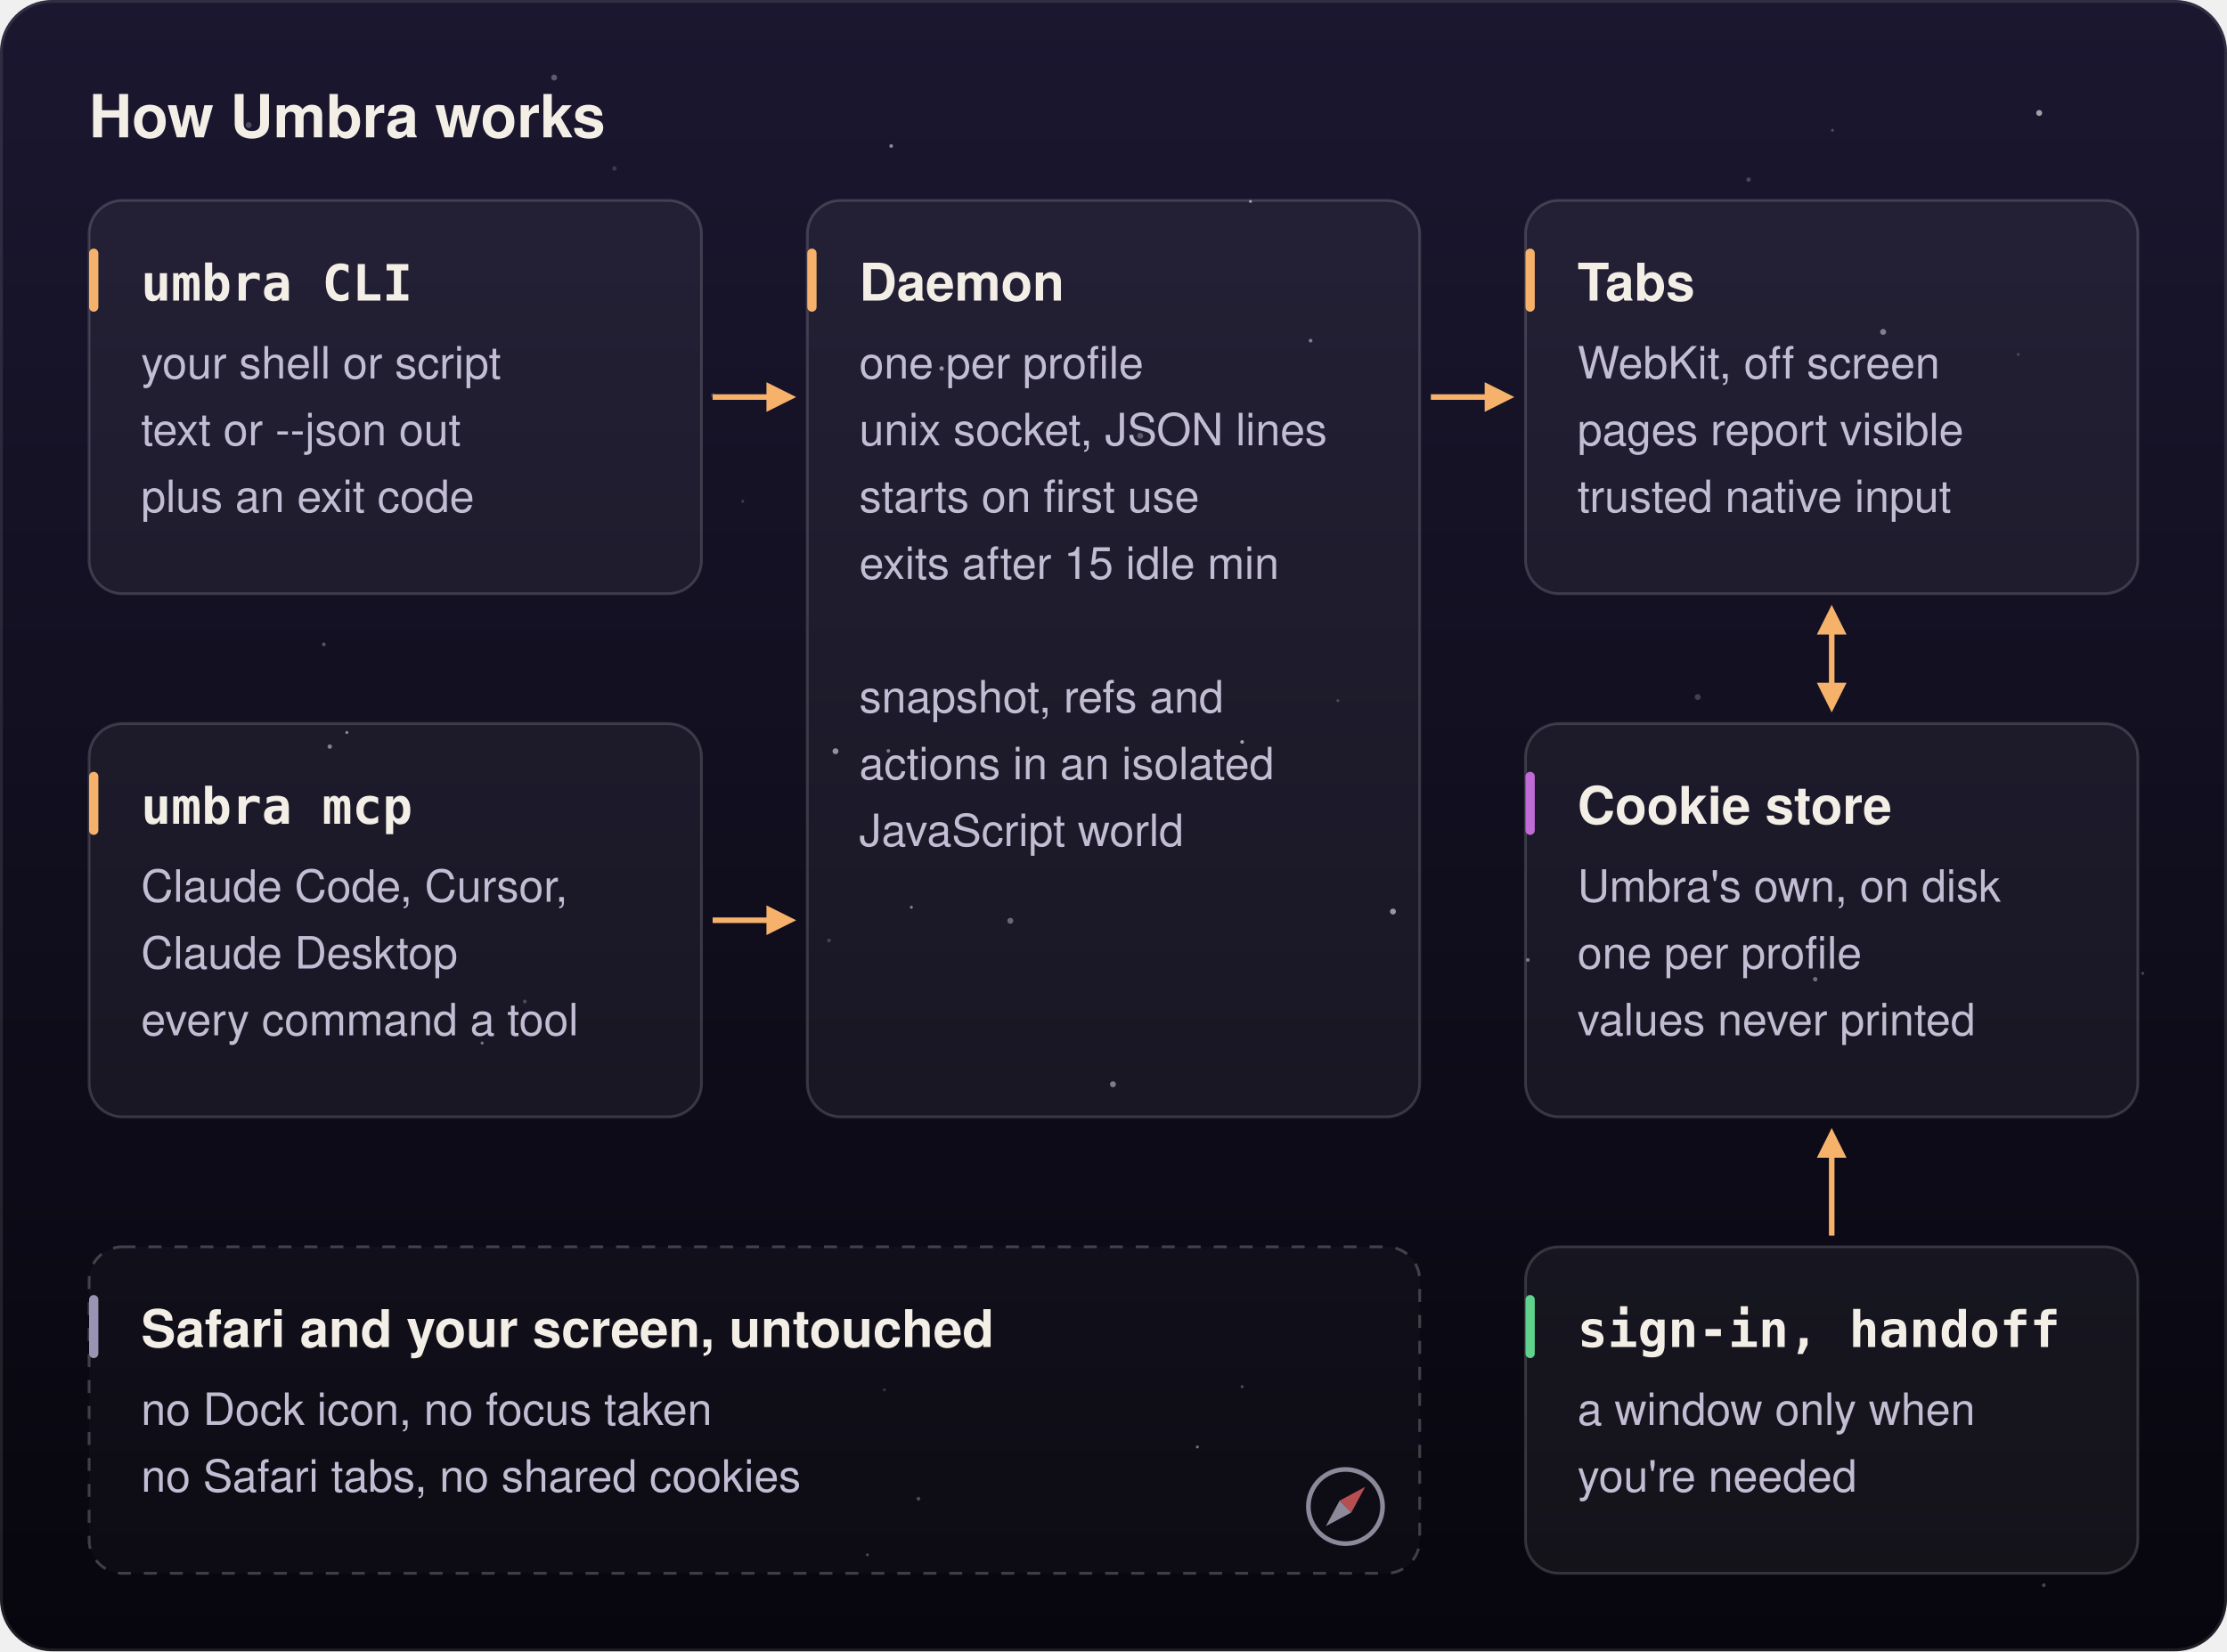
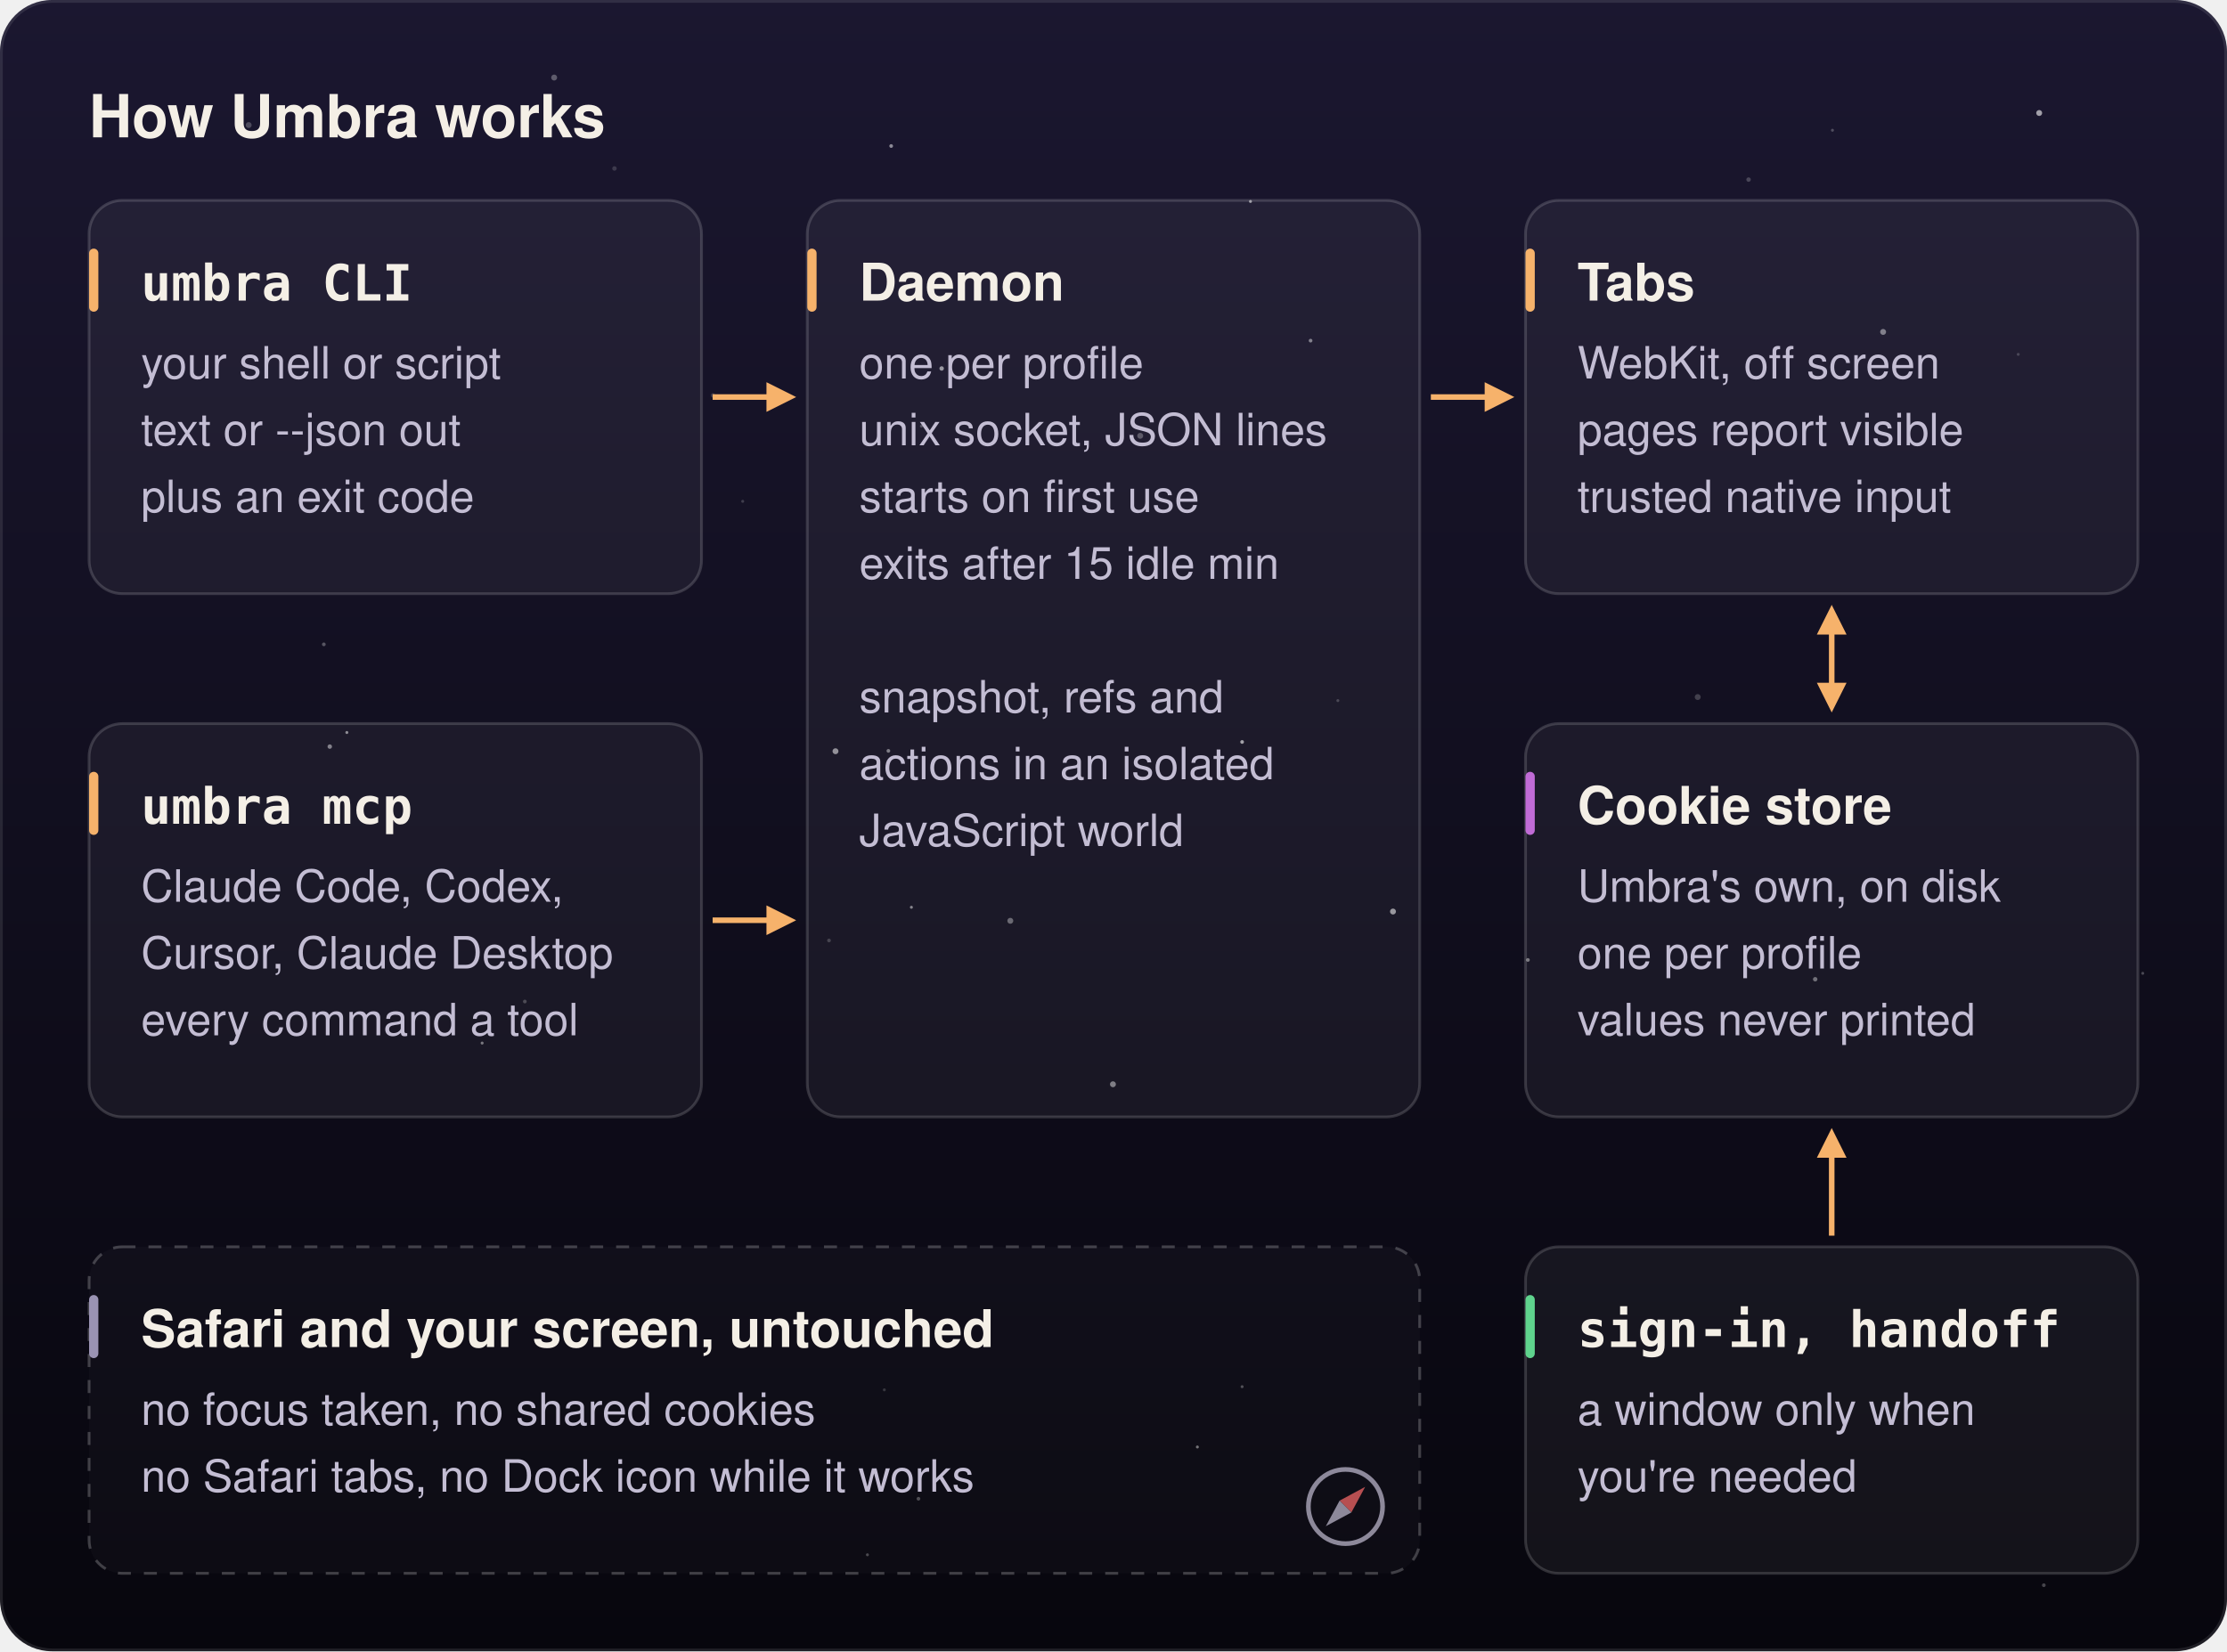
<svg xmlns="http://www.w3.org/2000/svg" viewBox="0 0 1200 890" width="1200" height="890" role="img" aria-labelledby="title desc">
  <defs>
    <radialGradient id="corona" cx="0" cy="0" r="230" gradientUnits="userSpaceOnUse">
      <stop offset="0.60" stop-color="#ffe7b0" stop-opacity="0" />
      <stop offset="0.655" stop-color="#fff1d2" stop-opacity="1" />
      <stop offset="0.70" stop-color="#f6b26b" stop-opacity="0.7" />
      <stop offset="0.82" stop-color="#c06bd6" stop-opacity="0.22" />
      <stop offset="1" stop-color="#7c5cf6" stop-opacity="0" />
    </radialGradient>
    <radialGradient id="rays" cx="0" cy="0" r="262" gradientUnits="userSpaceOnUse">
      <stop offset="0.56" stop-color="#fff1d2" stop-opacity="0.75" />
      <stop offset="0.72" stop-color="#f6b26b" stop-opacity="0.32" />
      <stop offset="1" stop-color="#c06bd6" stop-opacity="0" />
    </radialGradient>
    <radialGradient id="moon" cx="-40" cy="-50" r="190" gradientUnits="userSpaceOnUse">
      <stop offset="0" stop-color="#1c1830" />
      <stop offset="1" stop-color="#07060d" />
    </radialGradient>
    <radialGradient id="bead" cx="0" cy="0" r="46" gradientUnits="userSpaceOnUse">
      <stop offset="0" stop-color="#ffffff" />
      <stop offset="0.18" stop-color="#fff4dc" />
      <stop offset="0.45" stop-color="#ffd08a" stop-opacity="0.45" />
      <stop offset="1" stop-color="#ffb35c" stop-opacity="0" />
    </radialGradient>
    <radialGradient id="halo" cx="0.5" cy="0.5" r="0.5">
      <stop offset="0" stop-color="#7c5cf6" stop-opacity="0.20" />
      <stop offset="1" stop-color="#7c5cf6" stop-opacity="0" />
    </radialGradient>
    <filter id="soft" x="-25%" y="-25%" width="150%" height="150%">
      <feGaussianBlur stdDeviation="2.6" />
    </filter>
    <linearGradient id="sky" x1="0" y1="0" x2="0" y2="1">
      <stop offset="0" stop-color="#1b1730" />
      <stop offset="1" stop-color="#07060d" />
    </linearGradient>
  </defs>
  <rect width="1200" height="890" rx="28" fill="url(#sky)" />
  <rect x="0.75" y="0.75" width="1198.5" height="888.5" rx="27.25" fill="none" stroke="#ffffff" stroke-opacity="0.10" stroke-width="1.5" />
  <circle cx="544.4" cy="496.3" r="1.6" fill="#ffffff" fill-opacity="0.35" />
  <circle cx="1014.7" cy="178.9" r="1.6" fill="#ffffff" fill-opacity="0.43" />
  <circle cx="942.2" cy="96.8" r="1.2" fill="#ffffff" fill-opacity="0.21" />
  <circle cx="645.2" cy="779.9" r="0.8" fill="#ffffff" fill-opacity="0.42" />
  <circle cx="478.7" cy="404.7" r="1" fill="#ffffff" fill-opacity="0.43" />
  <circle cx="987.4" cy="70.2" r="0.8" fill="#ffffff" fill-opacity="0.24" />
  <circle cx="298.6" cy="41.8" r="1.6" fill="#ffffff" fill-opacity="0.30" />
  <circle cx="706.2" cy="183.6" r="1" fill="#ffffff" fill-opacity="0.44" />
  <circle cx="599.7" cy="584.4" r="1.6" fill="#ffffff" fill-opacity="0.44" />
  <circle cx="491.1" cy="489.0" r="0.8" fill="#ffffff" fill-opacity="0.47" />
  <circle cx="384.2" cy="213.1" r="1.2" fill="#ffffff" fill-opacity="0.16" />
  <circle cx="673.8" cy="108.6" r="0.8" fill="#ffffff" fill-opacity="0.53" />
  <circle cx="467.4" cy="838.0" r="0.8" fill="#ffffff" fill-opacity="0.25" />
  <circle cx="1098.8" cy="60.9" r="1.6" fill="#ffffff" fill-opacity="0.59" />
  <circle cx="480.2" cy="78.7" r="1" fill="#ffffff" fill-opacity="0.50" />
  <circle cx="331.1" cy="90.8" r="1.2" fill="#ffffff" fill-opacity="0.16" />
  <circle cx="494.9" cy="807.8" r="1" fill="#ffffff" fill-opacity="0.26" />
  <circle cx="134.0" cy="67.4" r="1.6" fill="#ffffff" fill-opacity="0.23" />
  <circle cx="669.3" cy="399.9" r="1" fill="#ffffff" fill-opacity="0.59" />
  <circle cx="914.8" cy="375.7" r="1.6" fill="#ffffff" fill-opacity="0.20" />
  <circle cx="507.4" cy="198.6" r="1.2" fill="#ffffff" fill-opacity="0.54" />
  <circle cx="1154.6" cy="524.6" r="0.8" fill="#ffffff" fill-opacity="0.24" />
  <circle cx="476.5" cy="749.1" r="0.8" fill="#ffffff" fill-opacity="0.17" />
  <circle cx="186.9" cy="394.8" r="0.8" fill="#ffffff" fill-opacity="0.50" />
  <circle cx="400.2" cy="270.2" r="0.8" fill="#ffffff" fill-opacity="0.18" />
  <circle cx="259.8" cy="562.2" r="0.8" fill="#ffffff" fill-opacity="0.42" />
  <circle cx="450.2" cy="404.9" r="1.6" fill="#ffffff" fill-opacity="0.52" />
  <circle cx="174.5" cy="347.3" r="1" fill="#ffffff" fill-opacity="0.29" />
  <circle cx="282.8" cy="539.8" r="1" fill="#ffffff" fill-opacity="0.22" />
  <circle cx="750.6" cy="491.3" r="1.6" fill="#ffffff" fill-opacity="0.55" />
  <circle cx="720.9" cy="377.6" r="0.8" fill="#ffffff" fill-opacity="0.20" />
  <circle cx="614.4" cy="234.9" r="1.6" fill="#ffffff" fill-opacity="0.27" />
  <circle cx="978.1" cy="527.8" r="1.2" fill="#ffffff" fill-opacity="0.38" />
  <circle cx="1101.3" cy="854.4" r="1" fill="#ffffff" fill-opacity="0.25" />
  <circle cx="669.3" cy="747.4" r="0.8" fill="#ffffff" fill-opacity="0.28" />
  <circle cx="1087.5" cy="191.0" r="0.8" fill="#ffffff" fill-opacity="0.18" />
  <circle cx="496.5" cy="229.7" r="0.8" fill="#ffffff" fill-opacity="0.23" />
  <circle cx="446.7" cy="506.9" r="1" fill="#ffffff" fill-opacity="0.19" />
  <circle cx="177.7" cy="402.4" r="1.2" fill="#ffffff" fill-opacity="0.45" />
  <circle cx="823.3" cy="517.4" r="1" fill="#ffffff" fill-opacity="0.42" />
  <text x="48" y="74" font-family="-apple-system, BlinkMacSystemFont, 'SF Pro Display', 'Segoe UI', Helvetica, Arial, sans-serif" font-size="32" font-weight="600" fill="#f4efe6">How Umbra works</text>
  <rect x="48" y="108" width="330" height="212" rx="18" fill="#ffffff" fill-opacity="0.05" stroke="#ffffff" stroke-width="1.5" stroke-opacity="0.16" />
  <rect x="48" y="134" width="5" height="34" rx="2.5" fill="#f6b26b" />
  <text x="76" y="162" font-family="ui-monospace, SFMono-Regular, Menlo, Consolas, monospace" font-size="27" font-weight="600" fill="#f4efe6">umbra CLI</text>
  <text x="76" y="204" font-family="-apple-system, BlinkMacSystemFont, 'SF Pro Display', 'Segoe UI', Helvetica, Arial, sans-serif" font-size="24" fill="#c3bdd3">your shell or script</text>
  <text x="76" y="240" font-family="-apple-system, BlinkMacSystemFont, 'SF Pro Display', 'Segoe UI', Helvetica, Arial, sans-serif" font-size="24" fill="#c3bdd3">text or --json out</text>
  <text x="76" y="276" font-family="-apple-system, BlinkMacSystemFont, 'SF Pro Display', 'Segoe UI', Helvetica, Arial, sans-serif" font-size="24" fill="#c3bdd3">plus an exit code</text>
  <rect x="48" y="390" width="330" height="212" rx="18" fill="#ffffff" fill-opacity="0.05" stroke="#ffffff" stroke-width="1.5" stroke-opacity="0.16" />
  <rect x="48" y="416" width="5" height="34" rx="2.5" fill="#f6b26b" />
  <text x="76" y="444" font-family="ui-monospace, SFMono-Regular, Menlo, Consolas, monospace" font-size="27" font-weight="600" fill="#f4efe6">umbra mcp</text>
-   <text x="76" y="486" font-family="-apple-system, BlinkMacSystemFont, 'SF Pro Display', 'Segoe UI', Helvetica, Arial, sans-serif" font-size="24" fill="#c3bdd3">Claude Code, Cursor,</text>
-   <text x="76" y="522" font-family="-apple-system, BlinkMacSystemFont, 'SF Pro Display', 'Segoe UI', Helvetica, Arial, sans-serif" font-size="24" fill="#c3bdd3">Claude Desktop</text>
+   <text x="76" y="486" font-family="-apple-system, BlinkMacSystemFont, 'SF Pro Display', 'Segoe UI', Helvetica, Arial, sans-serif" font-size="24" fill="#c3bdd3">Claude Code, Codex,</text>
+   <text x="76" y="522" font-family="-apple-system, BlinkMacSystemFont, 'SF Pro Display', 'Segoe UI', Helvetica, Arial, sans-serif" font-size="24" fill="#c3bdd3">Cursor, Claude Desktop</text>
  <text x="76" y="558" font-family="-apple-system, BlinkMacSystemFont, 'SF Pro Display', 'Segoe UI', Helvetica, Arial, sans-serif" font-size="24" fill="#c3bdd3">every command a tool</text>
  <rect x="435" y="108" width="330" height="494" rx="18" fill="#ffffff" fill-opacity="0.05" stroke="#ffffff" stroke-width="1.5" stroke-opacity="0.16" />
  <rect x="435" y="134" width="5" height="34" rx="2.5" fill="#f6b26b" />
  <text x="463" y="162" font-family="-apple-system, BlinkMacSystemFont, 'SF Pro Display', 'Segoe UI', Helvetica, Arial, sans-serif" font-size="28" font-weight="600" fill="#f4efe6">Daemon</text>
  <text x="463" y="204" font-family="-apple-system, BlinkMacSystemFont, 'SF Pro Display', 'Segoe UI', Helvetica, Arial, sans-serif" font-size="24" fill="#c3bdd3">one per profile</text>
  <text x="463" y="240" font-family="-apple-system, BlinkMacSystemFont, 'SF Pro Display', 'Segoe UI', Helvetica, Arial, sans-serif" font-size="24" fill="#c3bdd3">unix socket, JSON lines</text>
  <text x="463" y="276" font-family="-apple-system, BlinkMacSystemFont, 'SF Pro Display', 'Segoe UI', Helvetica, Arial, sans-serif" font-size="24" fill="#c3bdd3">starts on first use</text>
  <text x="463" y="312" font-family="-apple-system, BlinkMacSystemFont, 'SF Pro Display', 'Segoe UI', Helvetica, Arial, sans-serif" font-size="24" fill="#c3bdd3">exits after 15 idle min</text>
  <text x="463" y="348" font-family="-apple-system, BlinkMacSystemFont, 'SF Pro Display', 'Segoe UI', Helvetica, Arial, sans-serif" font-size="24" fill="#c3bdd3" />
  <text x="463" y="384" font-family="-apple-system, BlinkMacSystemFont, 'SF Pro Display', 'Segoe UI', Helvetica, Arial, sans-serif" font-size="24" fill="#c3bdd3">snapshot, refs and</text>
  <text x="463" y="420" font-family="-apple-system, BlinkMacSystemFont, 'SF Pro Display', 'Segoe UI', Helvetica, Arial, sans-serif" font-size="24" fill="#c3bdd3">actions in an isolated</text>
  <text x="463" y="456" font-family="-apple-system, BlinkMacSystemFont, 'SF Pro Display', 'Segoe UI', Helvetica, Arial, sans-serif" font-size="24" fill="#c3bdd3">JavaScript world</text>
  <rect x="822" y="108" width="330" height="212" rx="18" fill="#ffffff" fill-opacity="0.05" stroke="#ffffff" stroke-width="1.5" stroke-opacity="0.16" />
  <rect x="822" y="134" width="5" height="34" rx="2.5" fill="#f6b26b" />
  <text x="850" y="162" font-family="-apple-system, BlinkMacSystemFont, 'SF Pro Display', 'Segoe UI', Helvetica, Arial, sans-serif" font-size="28" font-weight="600" fill="#f4efe6">Tabs</text>
  <text x="850" y="204" font-family="-apple-system, BlinkMacSystemFont, 'SF Pro Display', 'Segoe UI', Helvetica, Arial, sans-serif" font-size="24" fill="#c3bdd3">WebKit, off screen</text>
  <text x="850" y="240" font-family="-apple-system, BlinkMacSystemFont, 'SF Pro Display', 'Segoe UI', Helvetica, Arial, sans-serif" font-size="24" fill="#c3bdd3">pages report visible</text>
  <text x="850" y="276" font-family="-apple-system, BlinkMacSystemFont, 'SF Pro Display', 'Segoe UI', Helvetica, Arial, sans-serif" font-size="24" fill="#c3bdd3">trusted native input</text>
  <rect x="822" y="390" width="330" height="212" rx="18" fill="#ffffff" fill-opacity="0.05" stroke="#ffffff" stroke-width="1.5" stroke-opacity="0.16" />
  <rect x="822" y="416" width="5" height="34" rx="2.5" fill="#c06bd6" />
  <text x="850" y="444" font-family="-apple-system, BlinkMacSystemFont, 'SF Pro Display', 'Segoe UI', Helvetica, Arial, sans-serif" font-size="28" font-weight="600" fill="#f4efe6">Cookie store</text>
  <text x="850" y="486" font-family="-apple-system, BlinkMacSystemFont, 'SF Pro Display', 'Segoe UI', Helvetica, Arial, sans-serif" font-size="24" fill="#c3bdd3">Umbra's own, on disk</text>
  <text x="850" y="522" font-family="-apple-system, BlinkMacSystemFont, 'SF Pro Display', 'Segoe UI', Helvetica, Arial, sans-serif" font-size="24" fill="#c3bdd3">one per profile</text>
  <text x="850" y="558" font-family="-apple-system, BlinkMacSystemFont, 'SF Pro Display', 'Segoe UI', Helvetica, Arial, sans-serif" font-size="24" fill="#c3bdd3">values never printed</text>
  <rect x="48" y="672" width="717" height="176" rx="18" fill="#ffffff" fill-opacity="0.02" stroke="#ffffff" stroke-width="1.5" stroke-dasharray="7 7" stroke-opacity="0.22" />
  <rect x="48" y="698" width="5" height="34" rx="2.5" fill="#9a93b3" />
  <text x="76" y="726" font-family="-apple-system, BlinkMacSystemFont, 'SF Pro Display', 'Segoe UI', Helvetica, Arial, sans-serif" font-size="28" font-weight="600" fill="#f4efe6">Safari and your screen, untouched</text>
-   <text x="76" y="768" font-family="-apple-system, BlinkMacSystemFont, 'SF Pro Display', 'Segoe UI', Helvetica, Arial, sans-serif" font-size="24" fill="#c3bdd3">no Dock icon, no focus taken</text>
-   <text x="76" y="804" font-family="-apple-system, BlinkMacSystemFont, 'SF Pro Display', 'Segoe UI', Helvetica, Arial, sans-serif" font-size="24" fill="#c3bdd3">no Safari tabs, no shared cookies</text>
+   <text x="76" y="768" font-family="-apple-system, BlinkMacSystemFont, 'SF Pro Display', 'Segoe UI', Helvetica, Arial, sans-serif" font-size="24" fill="#c3bdd3">no focus taken, no shared cookies</text>
+   <text x="76" y="804" font-family="-apple-system, BlinkMacSystemFont, 'SF Pro Display', 'Segoe UI', Helvetica, Arial, sans-serif" font-size="24" fill="#c3bdd3">no Safari tabs, no Dock icon while it works</text>
  <g transform="translate(725 812)" opacity="0.7">
    <circle r="20" fill="none" stroke="#c3bdd3" stroke-width="2.5" />
    <g transform="rotate(45)">
      <path d="M0 -15 L4.5 0 L-4.5 0 Z" fill="#ff6b6b" />
      <path d="M0 15 L4.5 0 L-4.5 0 Z" fill="#c3bdd3" />
    </g>
  </g>
  <rect x="822" y="672" width="330" height="176" rx="18" fill="#ffffff" fill-opacity="0.05" stroke="#ffffff" stroke-width="1.5" stroke-opacity="0.16" />
  <rect x="822" y="698" width="5" height="34" rx="2.5" fill="#5fd38d" />
  <text x="850" y="726" font-family="ui-monospace, SFMono-Regular, Menlo, Consolas, monospace" font-size="27" font-weight="600" fill="#f4efe6">sign-in, handoff</text>
  <text x="850" y="768" font-family="-apple-system, BlinkMacSystemFont, 'SF Pro Display', 'Segoe UI', Helvetica, Arial, sans-serif" font-size="24" fill="#c3bdd3">a window only when</text>
  <text x="850" y="804" font-family="-apple-system, BlinkMacSystemFont, 'SF Pro Display', 'Segoe UI', Helvetica, Arial, sans-serif" font-size="24" fill="#c3bdd3">you're needed</text>
  <line x1="384" y1="214.0" x2="415" y2="214.0" stroke="#f6b26b" stroke-width="3" />
  <path d="M429 214.0 L413 206.0 L413 222.0 Z" fill="#f6b26b" />
  <line x1="384" y1="496.0" x2="415" y2="496.0" stroke="#f6b26b" stroke-width="3" />
  <path d="M429 496.0 L413 488.0 L413 504.0 Z" fill="#f6b26b" />
  <line x1="771" y1="214.0" x2="802" y2="214.0" stroke="#f6b26b" stroke-width="3" />
  <path d="M816 214.0 L800 206.0 L800 222.0 Z" fill="#f6b26b" />
  <line x1="987.0" y1="340" x2="987.0" y2="370" stroke="#f6b26b" stroke-width="3" />
  <path d="M987.0 384 L979.0 368 L995.0 368 Z" fill="#f6b26b" />
  <path d="M987.0 326 L995.0 342 L979.0 342 Z" fill="#f6b26b" />
  <line x1="987.0" y1="666" x2="987.0" y2="622" stroke="#f6b26b" stroke-width="3" />
  <path d="M987.0 608 L995.0 624 L979.0 624 Z" fill="#f6b26b" />
</svg>
